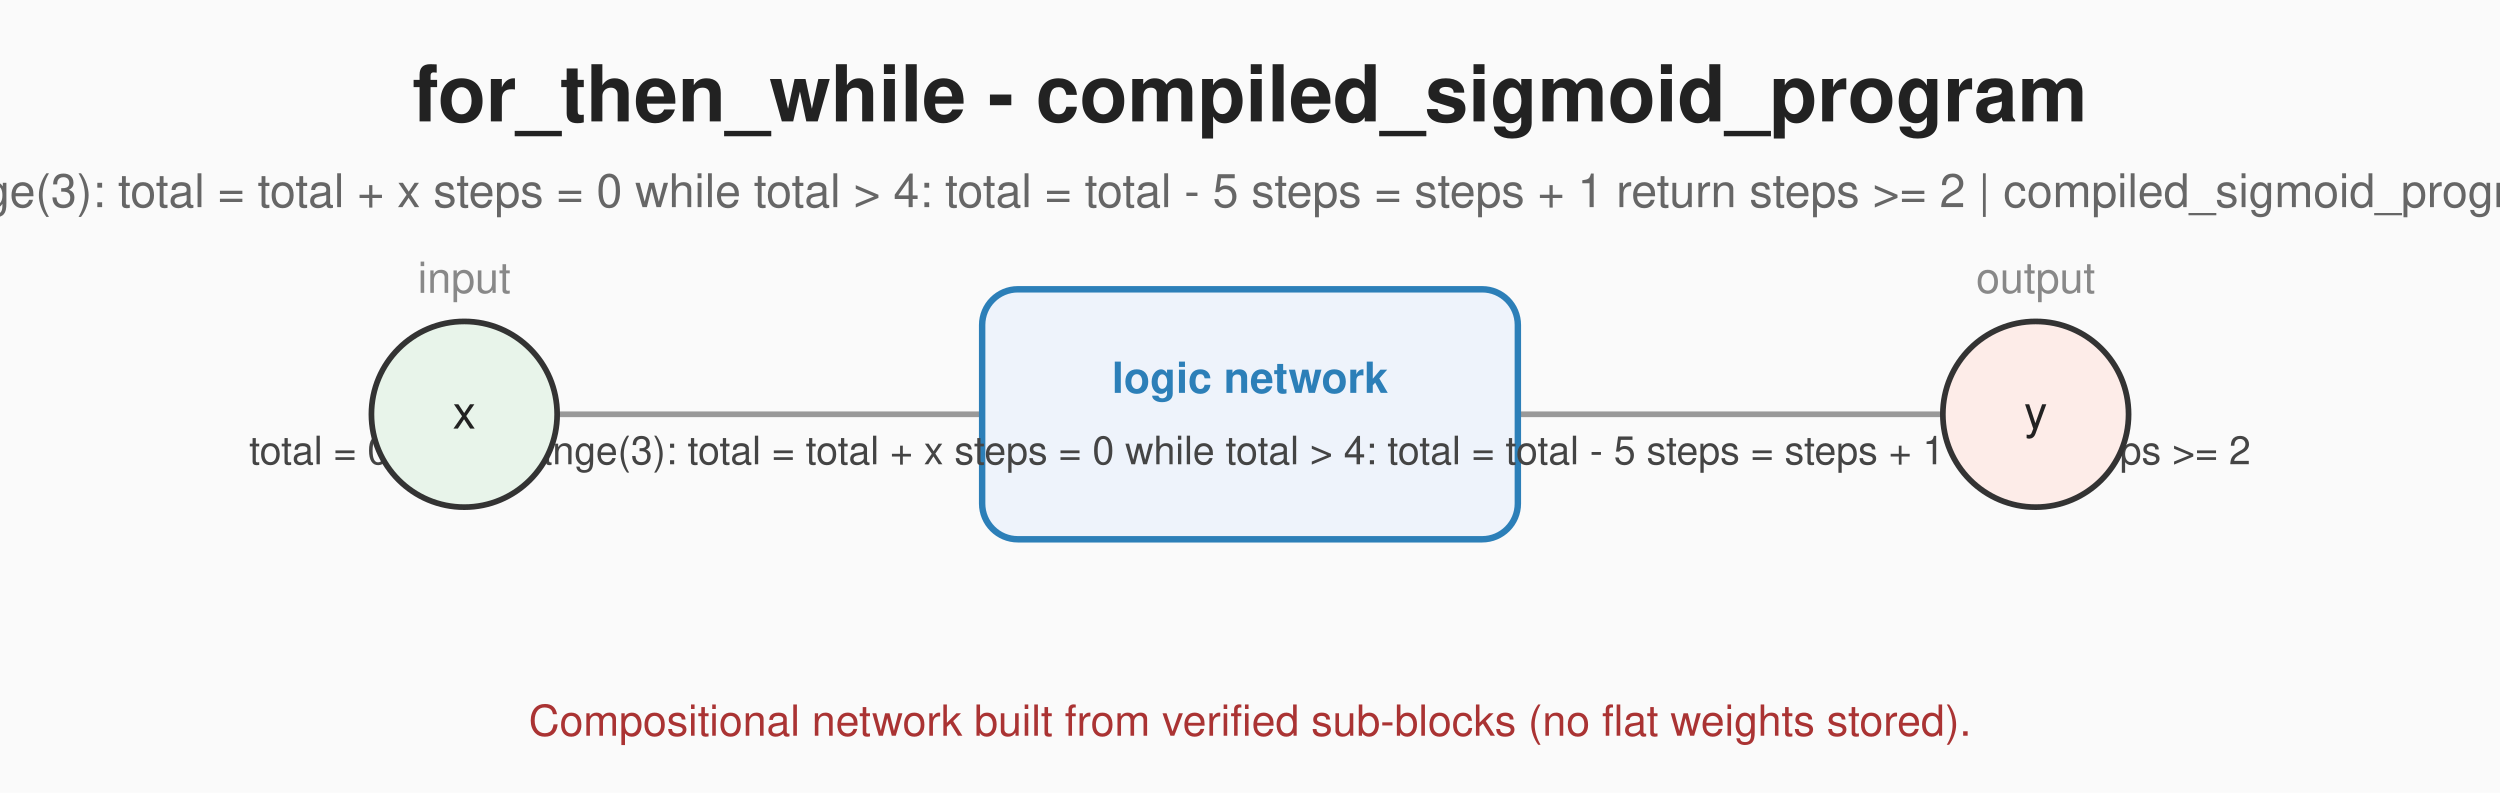
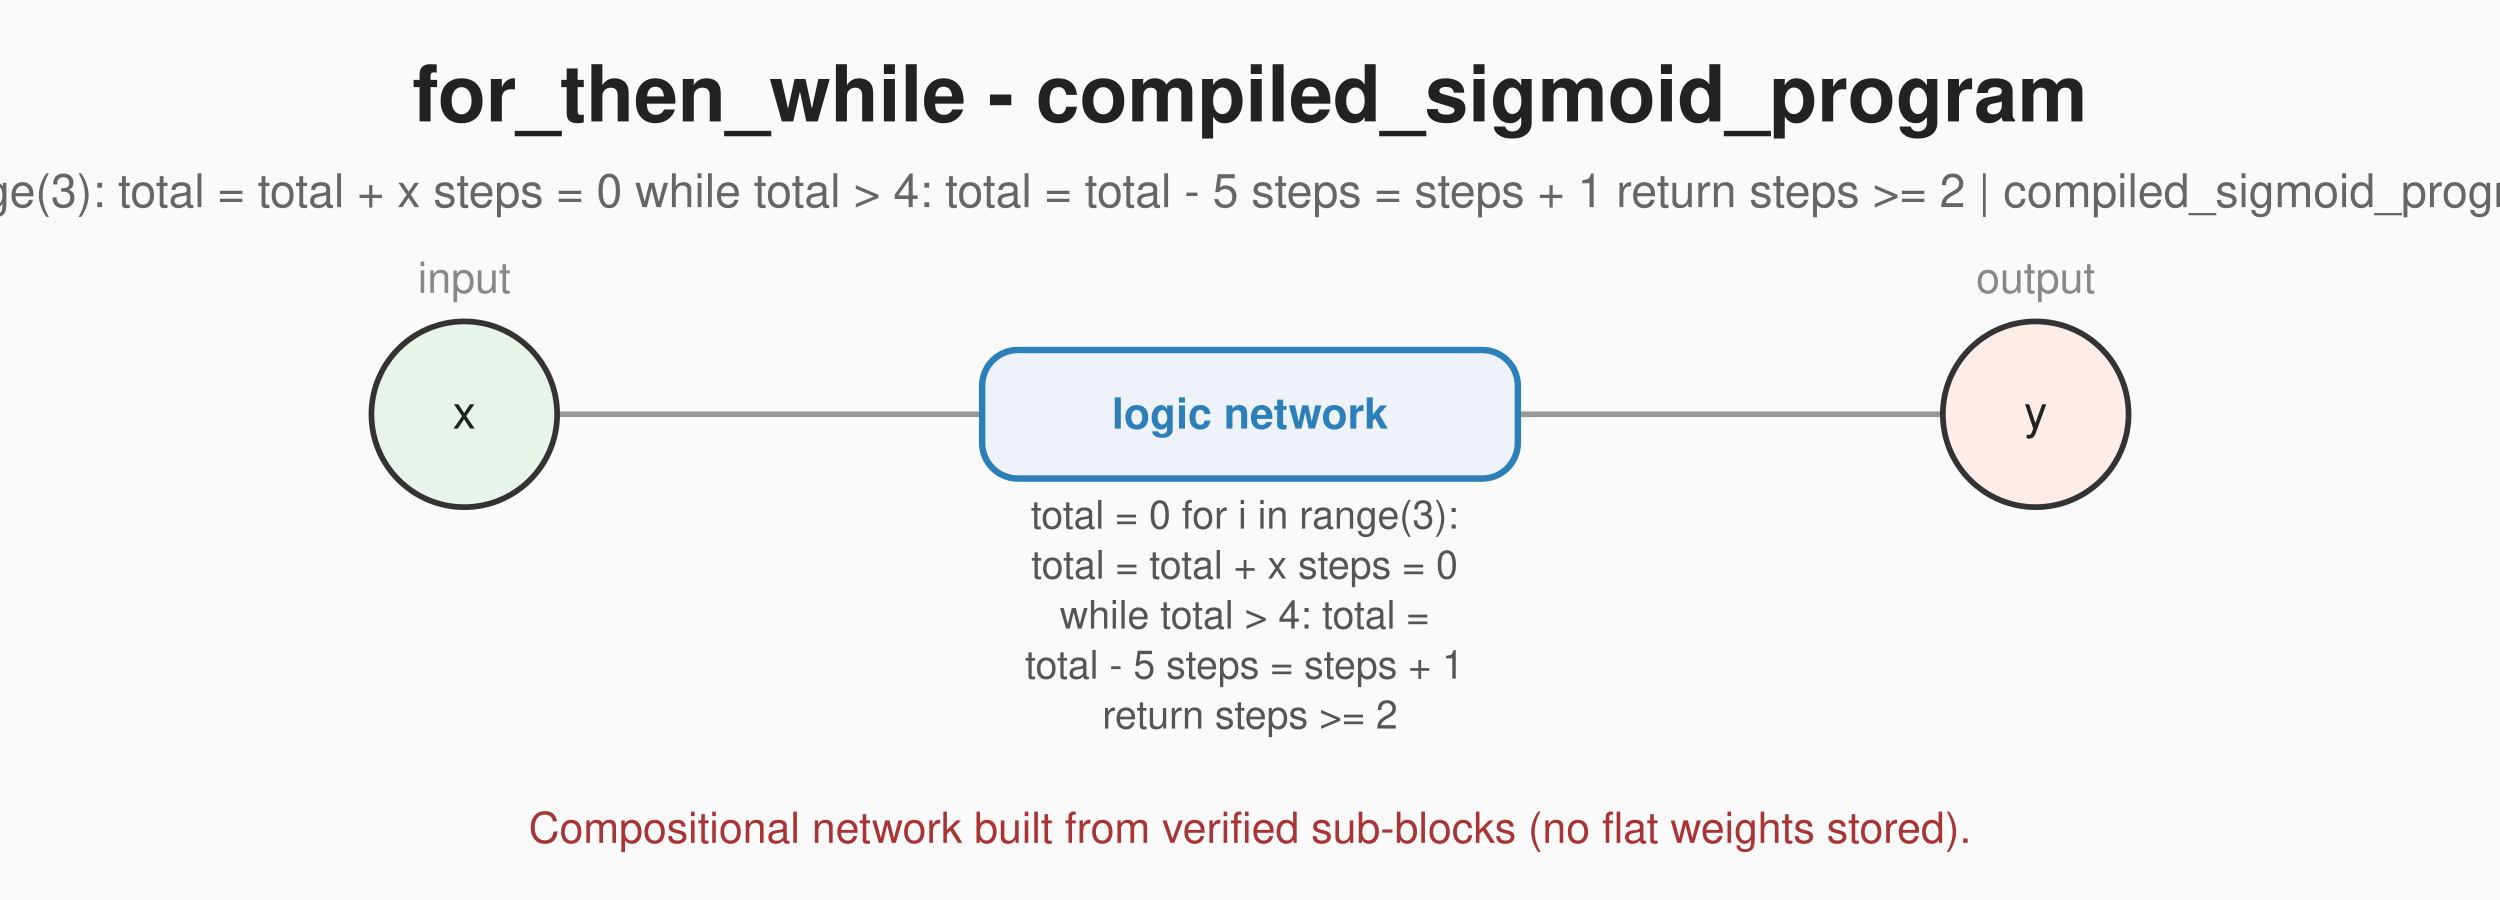
- <svg xmlns="http://www.w3.org/2000/svg" width="700" height="222" viewBox="0 0 700 222" font-family="Helvetica, Arial, sans-serif">
+ <svg xmlns="http://www.w3.org/2000/svg" width="700" height="252.0" viewBox="0 0 700 252.0" font-family="Helvetica, Arial, sans-serif">
  <style type="text/css">
  .edge { cursor: pointer; }
  .edge-line { transition: stroke-width .15s, stroke-opacity .15s; }
  .edge:hover .edge-line { stroke-opacity: 1; stroke-width: 5; }
  .edge .wlabel { transition: opacity .15s; }
  .edge:hover .wlabel rect { stroke-width: 2; }
  .neuron { cursor: pointer; transition: stroke-width .15s; }
  .neuron:hover { stroke-width: 3; }
  .neuron.dim { opacity: .35; }
  .edge.dim .edge-line { opacity: .2; }
  .edge.dim .wlabel { opacity: .25; }
  svg.hide-weights .wlabel { display: none; }
  svg.hide-biases .bias-label { display: none; }
</style>
-   <rect width="700" height="222" fill="#fafafa" />
+   <rect width="700" height="252.0" fill="#fafafa" />
  <text x="350.0" y="34" text-anchor="middle" font-size="22" font-weight="bold" fill="#222">for_then_while - compiled_sigmoid_program</text>
  <text x="350.0" y="58" text-anchor="middle" font-size="13" fill="#666">
        total = 0
        for i in range(3):
            total = total + x
        steps = 0
        while total &gt; 4:
            total = total - 5
            steps = steps + 1
        return steps &gt;= 2
          |  compiled_sigmoid_program  |  accuracy 1.00</text>
  <g id="diagram">
    <line x1="130.0" y1="116.0" x2="275.0" y2="116.0" stroke="#999" stroke-width="1.6" />
    <line x1="425.0" y1="116.0" x2="570.0" y2="116.0" stroke="#999" stroke-width="1.6" />
-     <rect x="275.0" y="81.0" width="150" height="70" rx="10" fill="#eef3fb" stroke="#2c7fb8" stroke-width="1.8" />
-     <text x="350.0" y="110.0" text-anchor="middle" font-size="12" fill="#2c7fb8" font-weight="bold">logic network</text>
-     <text x="350.0" y="130.0" text-anchor="middle" font-size="11" fill="#444">
-         total = 0
-         for i in range(3):
-             total = total + x
-         steps = 0
-         while total &gt; 4:
-             total = total - 5
-             steps = steps + 1
-         return steps &gt;= 2
-         </text>
+     <rect x="275.0" y="98.0" width="150" height="36" rx="10" fill="#eef3fb" stroke="#2c7fb8" stroke-width="1.8" />
+     <text x="350.0" y="120.0" text-anchor="middle" font-size="12" fill="#2c7fb8" font-weight="bold">logic network</text>
+     <text x="350.0" y="148.0" text-anchor="middle" font-size="11" fill="#555">
+       <tspan x="350.0" dy="0">total = 0 for i in range(3):</tspan>
+       <tspan x="350.0" dy="14">total = total + x steps = 0</tspan>
+       <tspan x="350.0" dy="14">while total &gt; 4: total =</tspan>
+       <tspan x="350.0" dy="14">total - 5 steps = steps + 1</tspan>
+       <tspan x="350.0" dy="14">return steps &gt;= 2</tspan>
+     </text>
    <circle cx="130.0" cy="116.0" r="26" fill="#e8f4ea" stroke="#333333" stroke-width="1.6" />
    <text x="130.0" y="120.0" text-anchor="middle" font-size="13" fill="#222">x</text>
    <circle cx="570.0" cy="116.0" r="26" fill="#fdece8" stroke="#333333" stroke-width="1.6" />
    <text x="570.0" y="120.0" text-anchor="middle" font-size="13" fill="#222">y</text>
    <text x="130.0" y="82.0" text-anchor="middle" font-size="12" fill="#888">input</text>
    <text x="570.0" y="82.0" text-anchor="middle" font-size="12" fill="#888">output</text>
-     <text x="350.0" y="206" text-anchor="middle" font-size="12" fill="#a33">Compositional network built from verified sub-blocks (no flat weights stored).</text>
+     <text x="350.0" y="236.0" text-anchor="middle" font-size="12" fill="#a33">Compositional network built from verified sub-blocks (no flat weights stored).</text>
  </g>
</svg>
